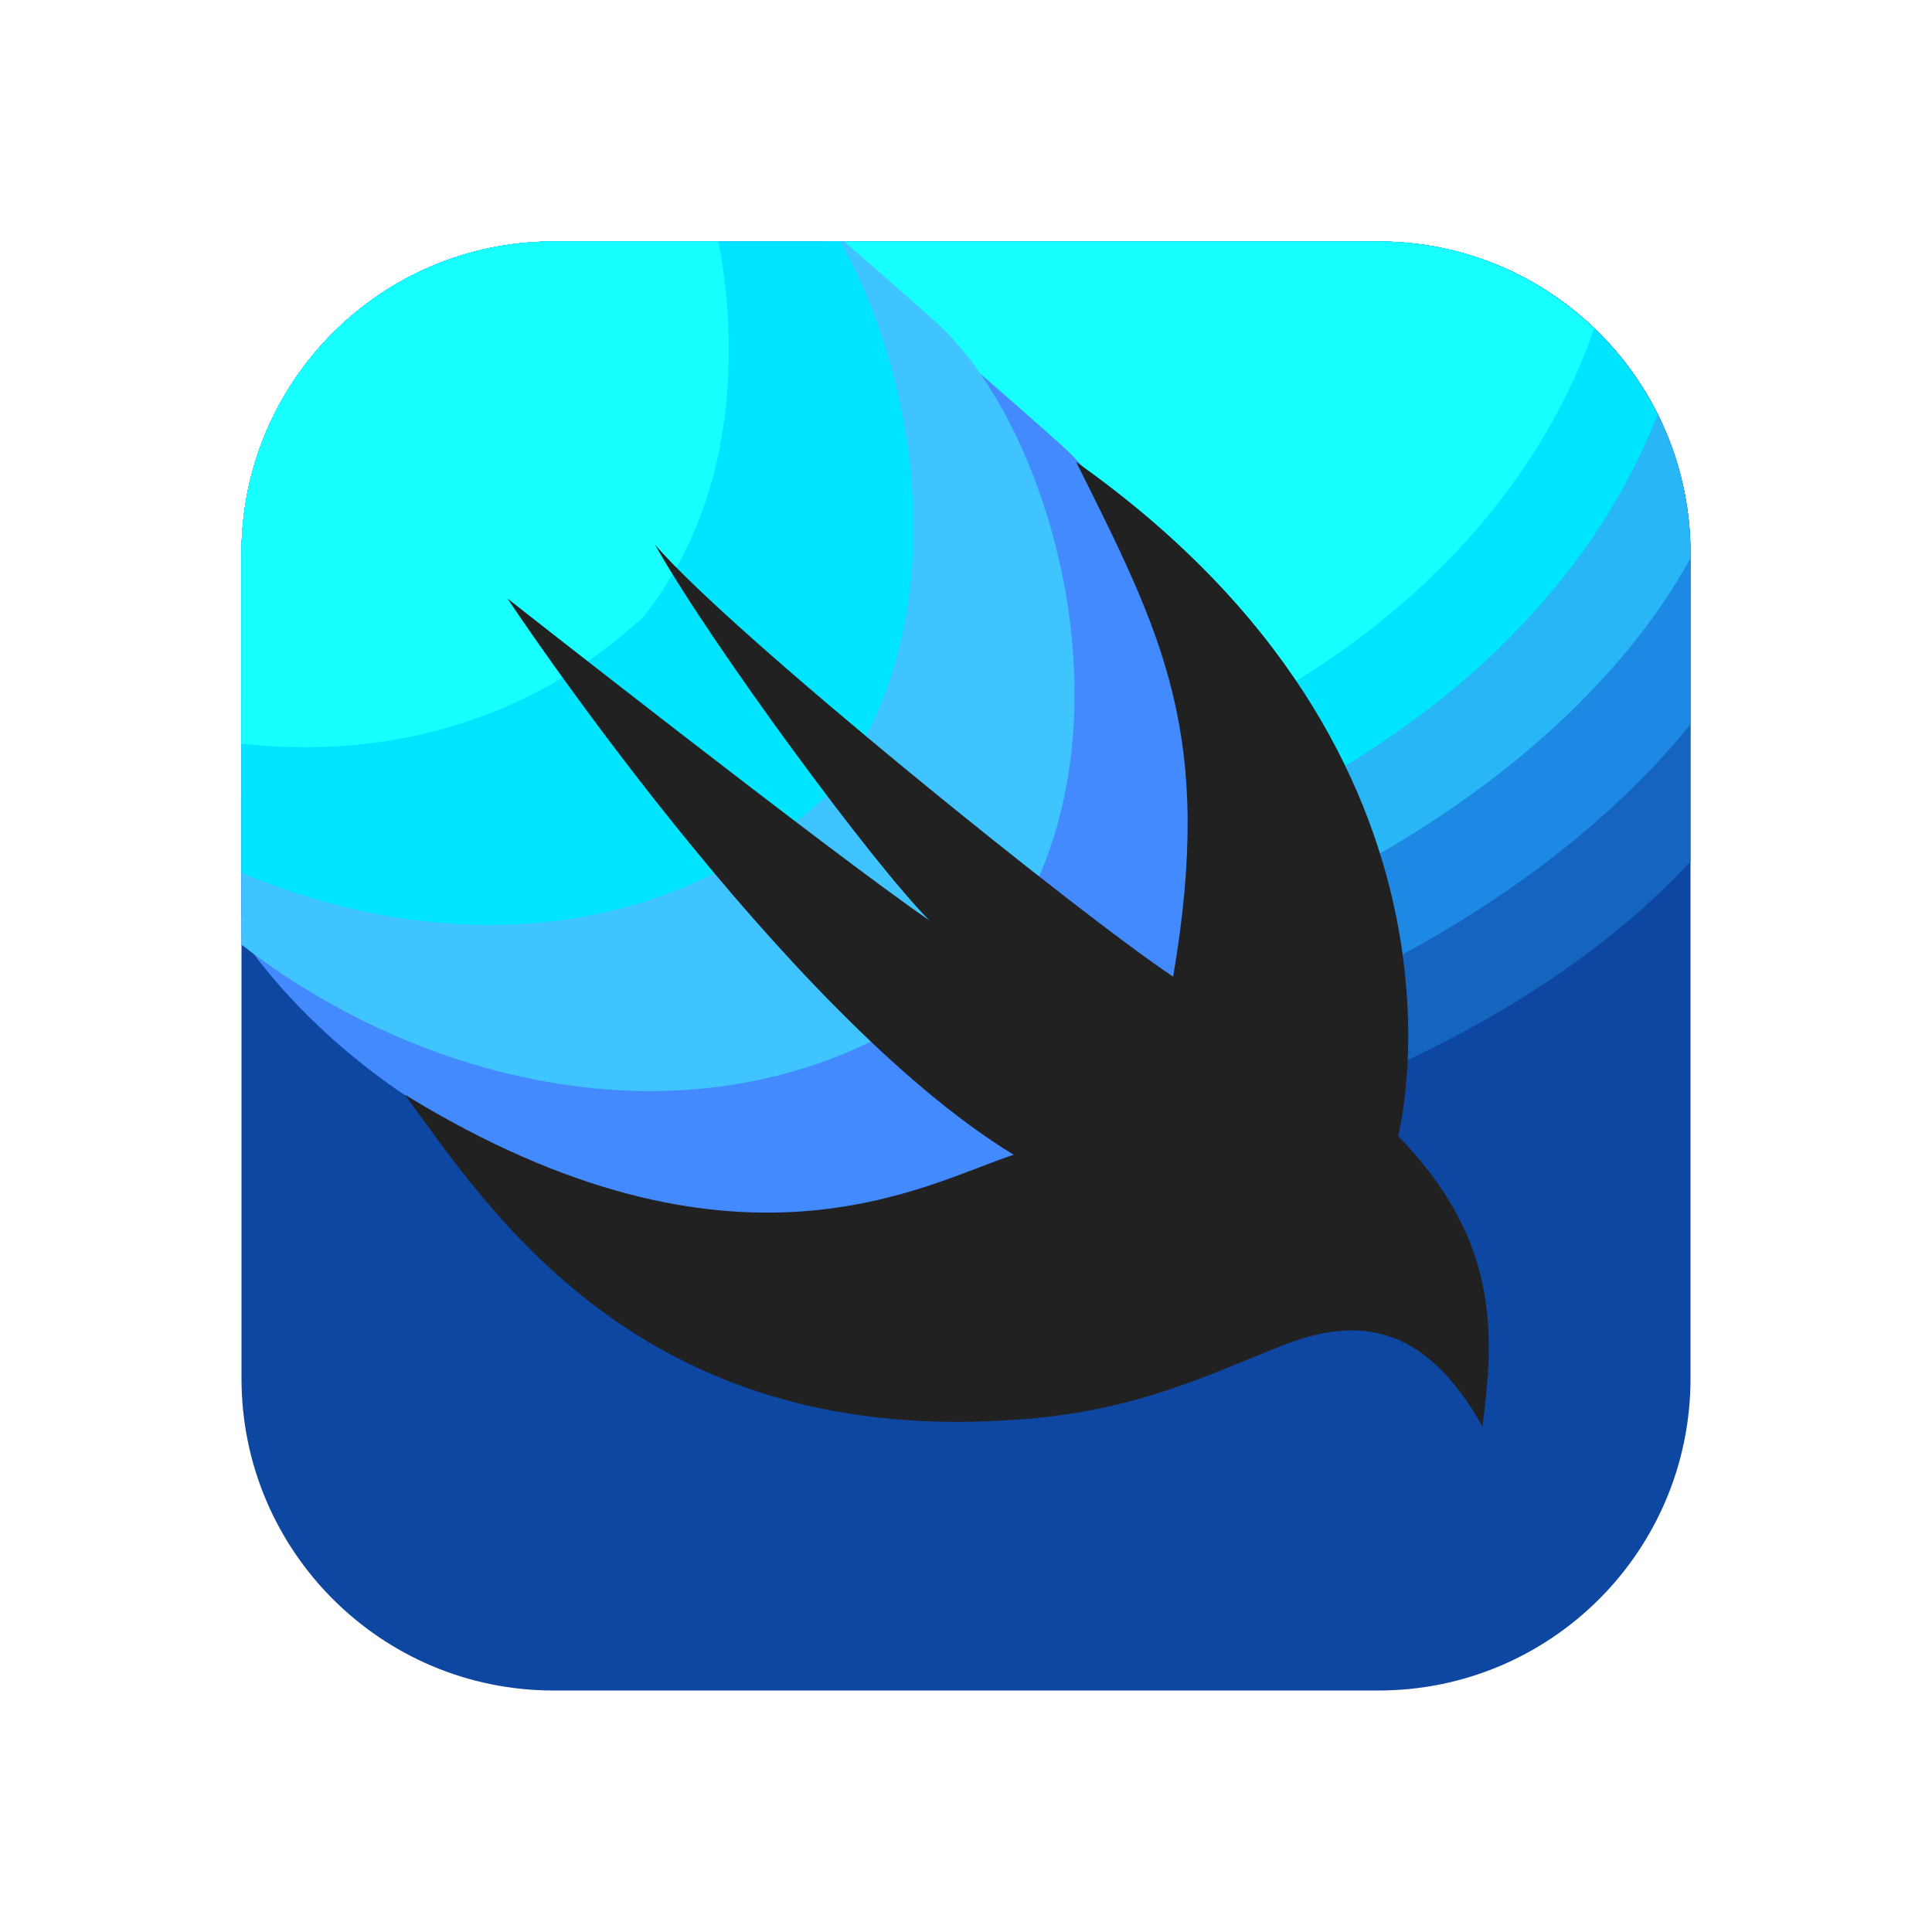
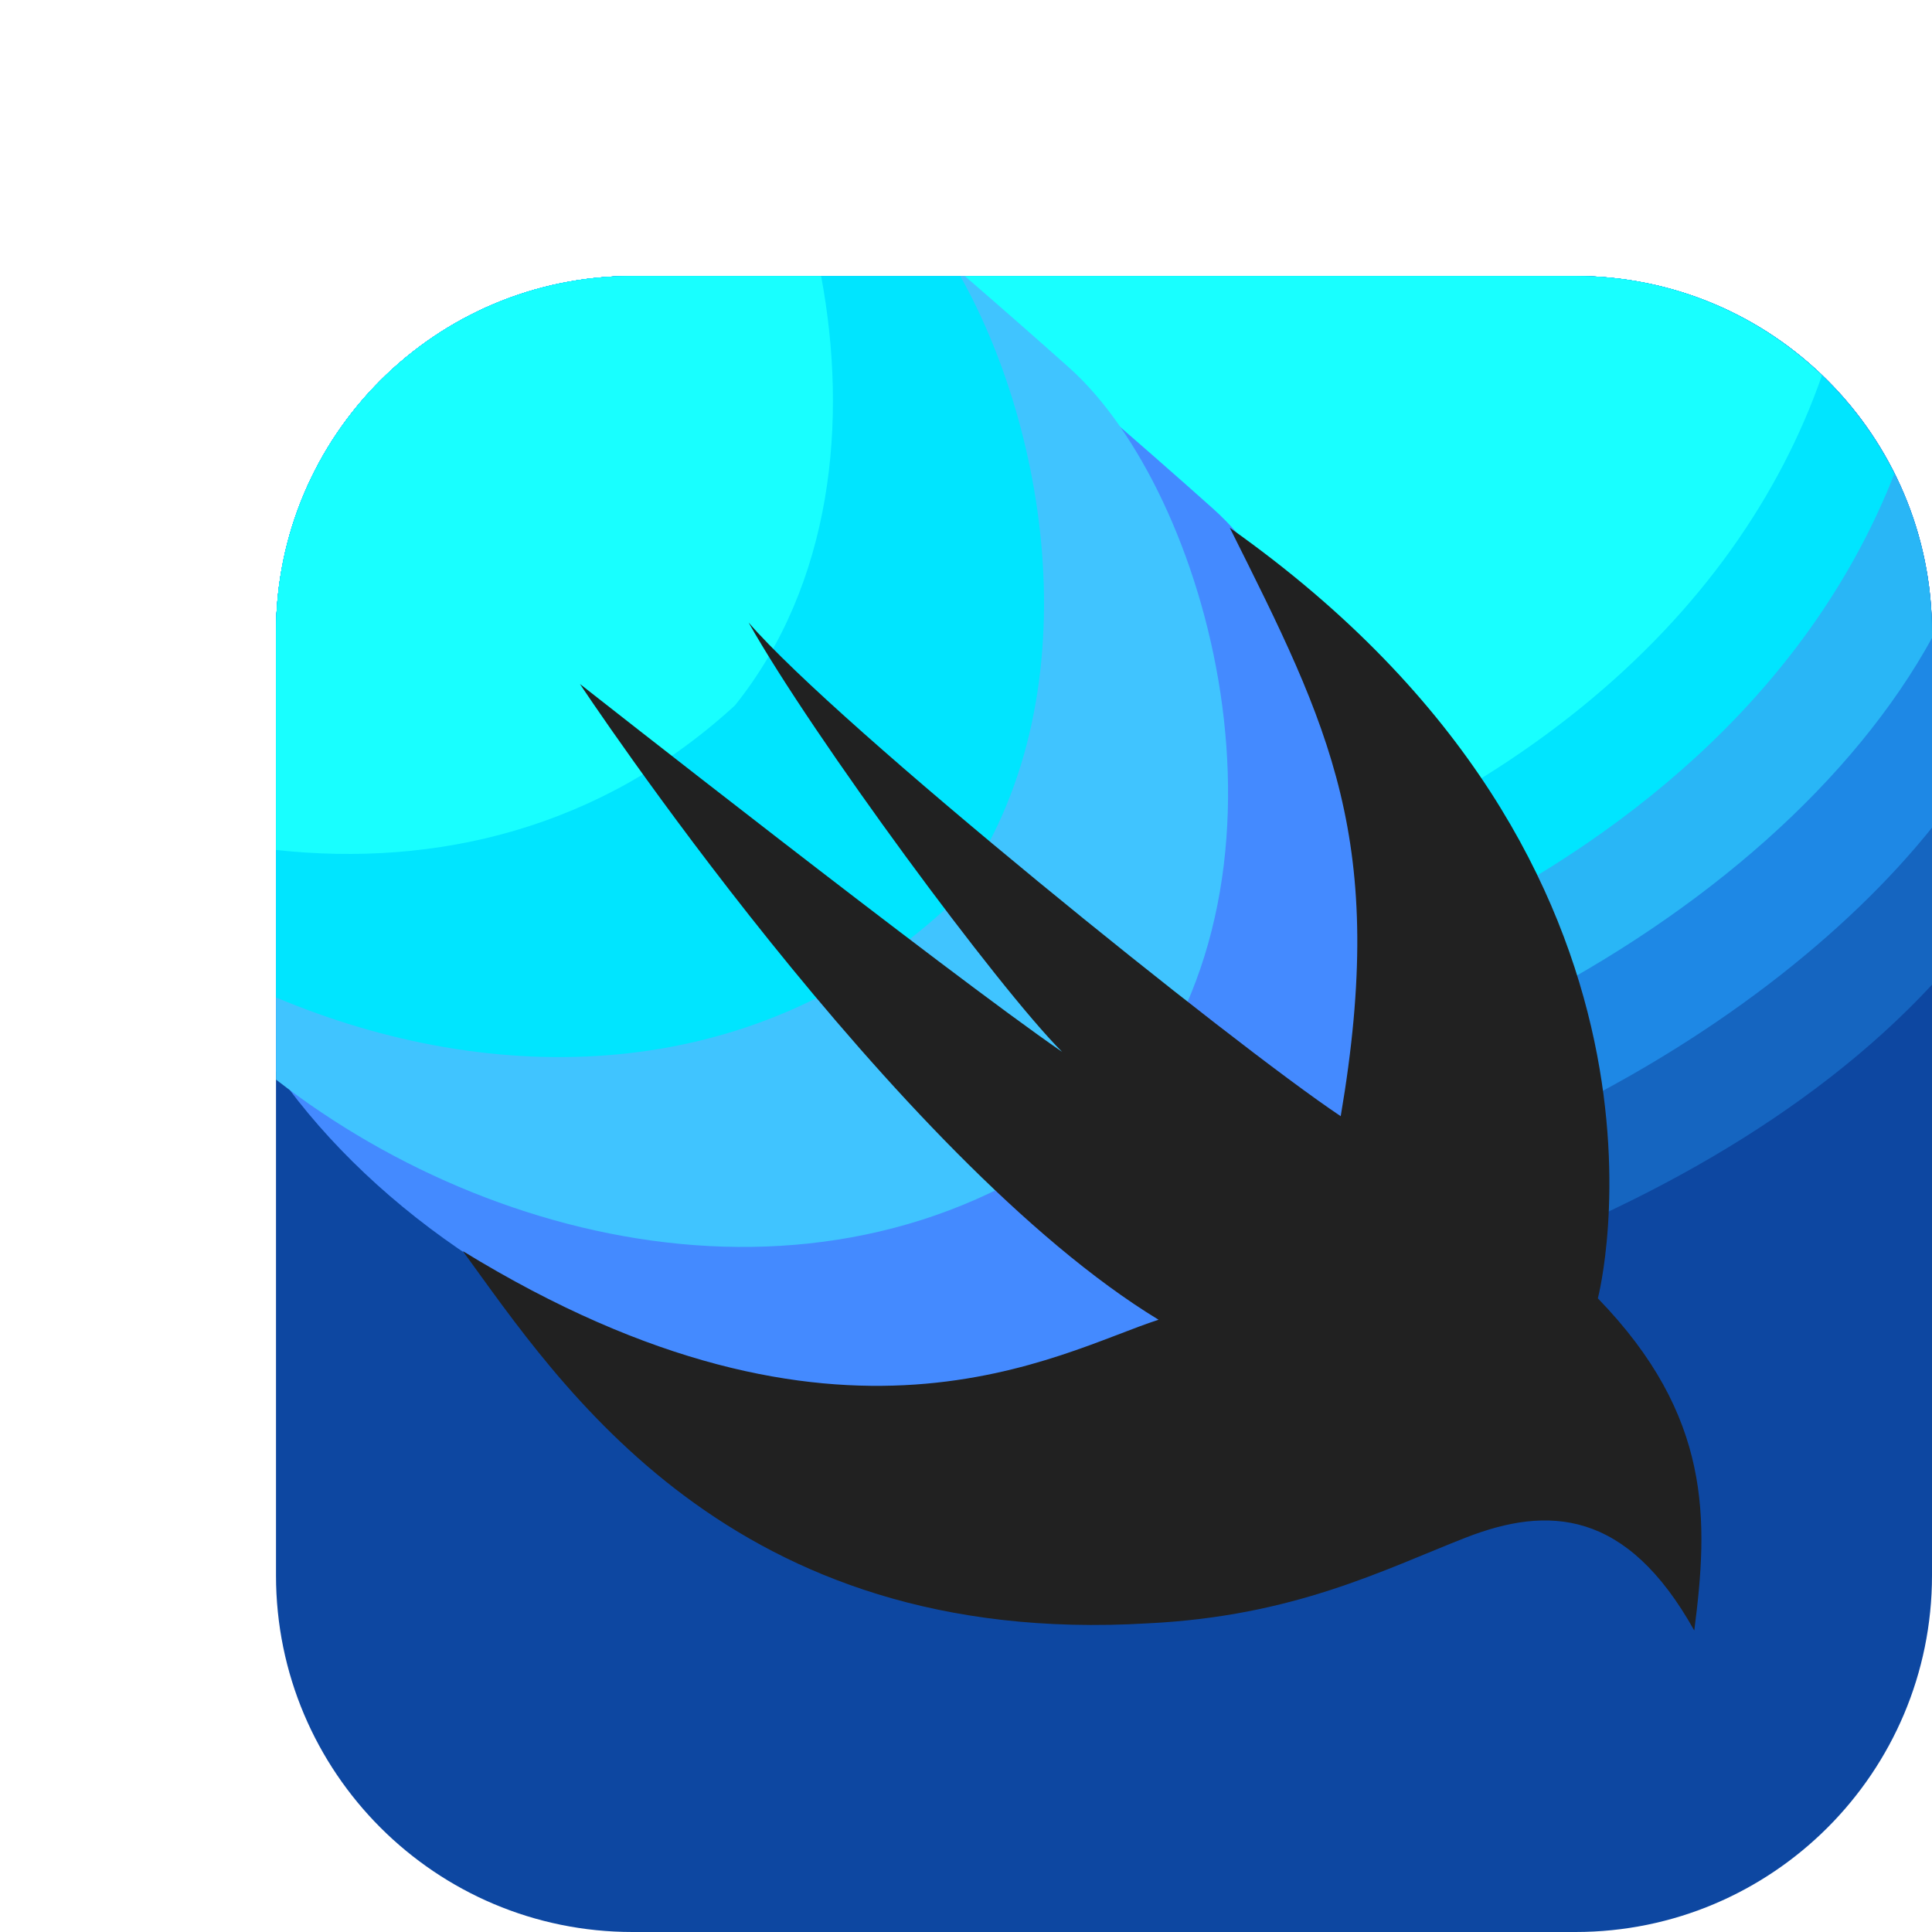
- <svg xmlns="http://www.w3.org/2000/svg" viewBox="0 0 48 48" width="480px" height="480px">
+ <svg xmlns="http://www.w3.org/2000/svg" viewBox="0 0 42 42" width="520px" height="520px">
  <path fill="#0d47a1" d="M34.249,42H13.751C9.47,42,6,38.53,6,34.249V13.751C6,9.47,9.47,6,13.751,6h20.497 C38.53,6,42,9.47,42,13.751v20.497C42,38.53,38.53,42,34.249,42z" />
  <path fill="#1565c0" d="M42,13.751C42,9.47,38.53,6,34.249,6H13.751C9.47,6,6,9.47,6,13.751v9.028 c3,3.221,8.502,7.14,13.646,7.106C26.494,29.84,36.654,27.166,42,21.407V13.751z" />
  <path fill="#1e88e5" d="M42,13.751C42,9.47,38.53,6,34.249,6H13.751C9.47,6,6,9.47,6,13.751v8.75 c3,3.499,7.219,4.858,13.694,4.905C30.143,27.482,38.328,22.577,42,17.992V13.751z" />
  <path fill="#29b6f6" d="M42,13.751C42,9.47,38.53,6,34.249,6H13.751C9.47,6,6,9.47,6,13.751v8.18 c4.408,2.669,9.077,3.262,12.674,3.336C29.161,25.327,38.611,20.031,42,13.869V13.751z" />
  <path fill="#00e5ff" d="M34.249,6H13.751C9.47,6,6,9.47,6,13.751v5.98c4.167,2.708,8.472,3.482,12.917,3.446 c7.194,0,18.718-3.832,22.265-12.878C39.911,7.753,37.288,6,34.249,6z" />
  <path fill="#18ffff" d="M34.249,6H13.751C9.47,6,6,9.47,6,13.751v3.691c4.748,3.197,10.543,4.603,17.778,2.867 c8.943-2.146,14.011-6.927,15.83-12.149C38.216,6.825,36.33,6,34.249,6z" />
  <path fill="#448aff" d="M20.535,6h-6.784C9.47,6,6,9.47,6,13.751v9.534l0.063,0.089c4.25,6,14.75,9.875,21.625,3.563 c4-5,1.688-13.188-1.313-15.875C24.868,9.712,22.51,7.684,20.535,6z" />
  <path fill="#40c4ff" d="M20.973,6h-7.222C9.47,6,6,9.47,6,13.751v9.718c5.079,3.953,13.005,5.51,18.563,0.406 c4-5,1.688-13.188-1.313-15.875C22.613,7.43,21.821,6.735,20.973,6z" />
  <path fill="#00e5ff" d="M13.751,6C9.47,6,6,9.47,6,13.751v7.932c4.686,1.975,10.315,1.966,14.563-1.933 C23.787,15.72,22.908,9.622,20.875,6H13.751z" />
  <path fill="#18ffff" d="M13.751,6C9.47,6,6,9.47,6,13.751v4.726c3.476,0.382,7.055-0.459,9.979-3.144 C18.098,12.684,18.439,9.145,17.85,6H13.751z" />
  <path fill="#212121" d="M12.608,14.87c0,0,6.833,10.327,12.578,13.82c-2.174,0.699-6.894,3.555-15.124-1.492 c2.096,2.873,5.807,8.635,14.891,8.092c3.183-0.155,5.124-1.165,6.91-1.863s3.494-0.621,4.969,2.019 c0.311-2.407,0.388-4.659-2.096-7.221c0,0,2.456-9.363-8.001-16.751c2.174,4.348,3.433,6.8,2.411,12.791 c-2.329-1.553-10.931-8.48-12.872-10.732c1.398,2.485,5.419,7.936,6.816,9.334C20.606,21.159,12.608,14.87,12.608,14.87z" />
</svg>
